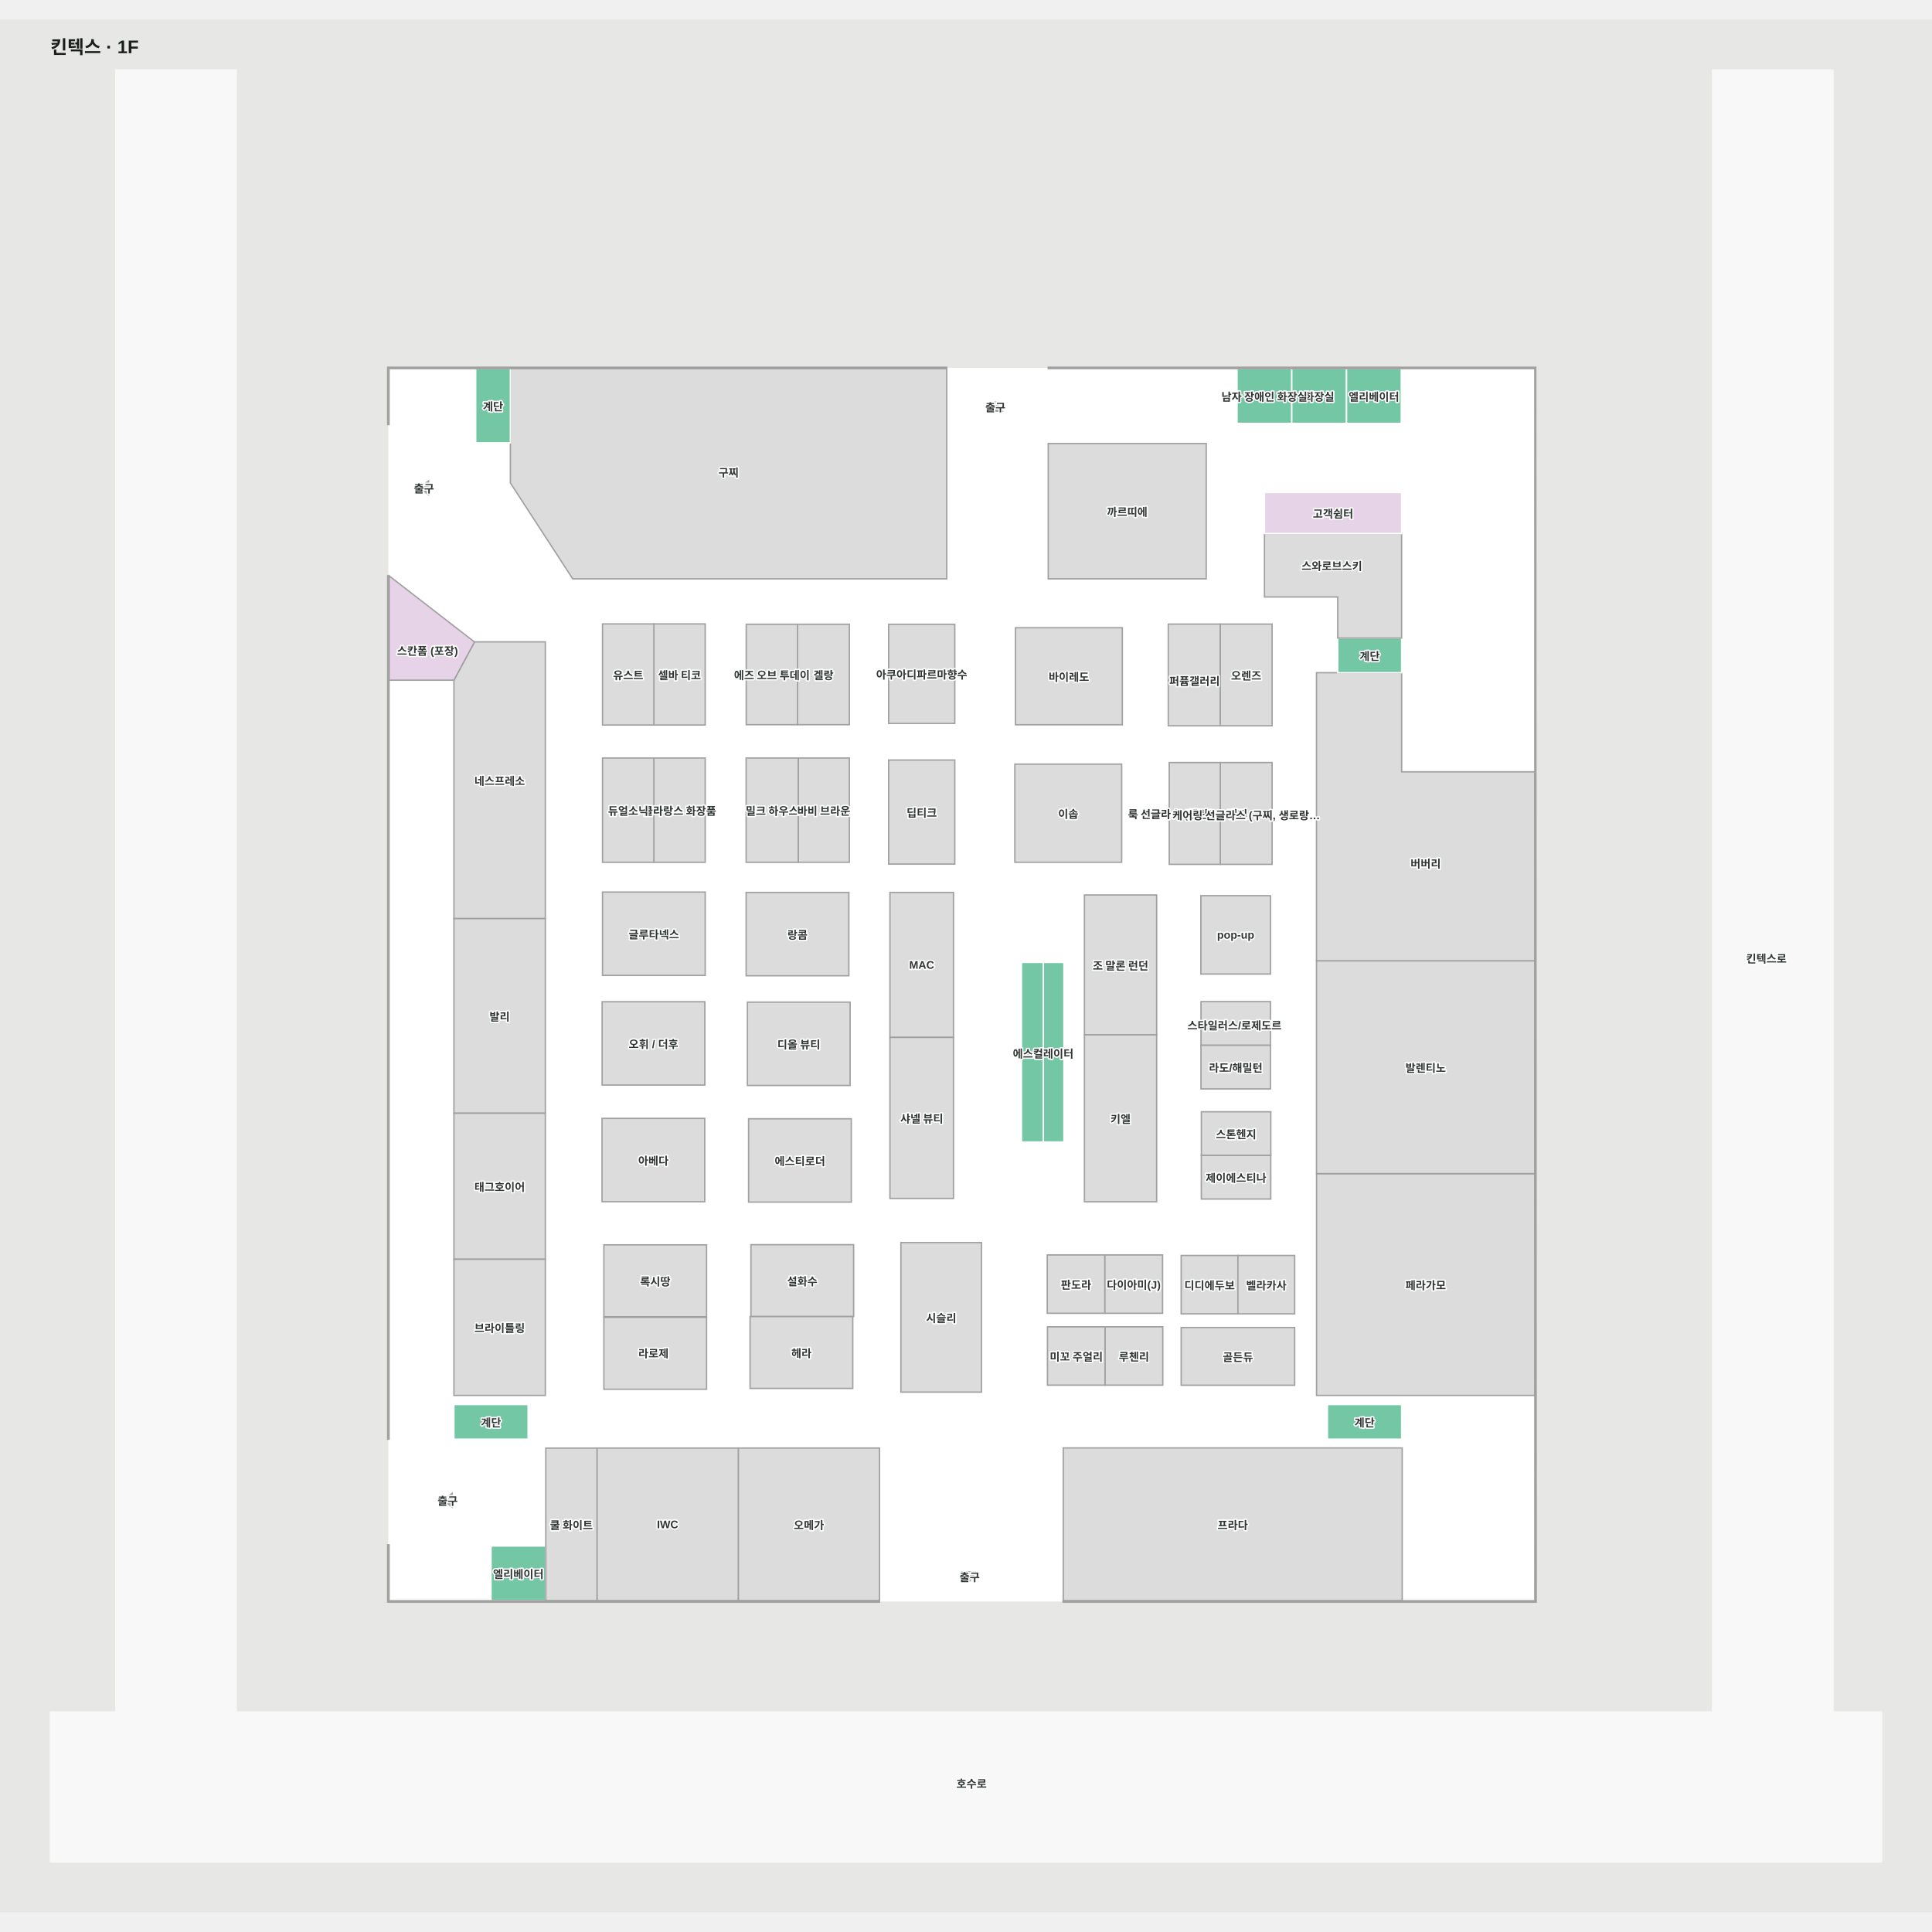
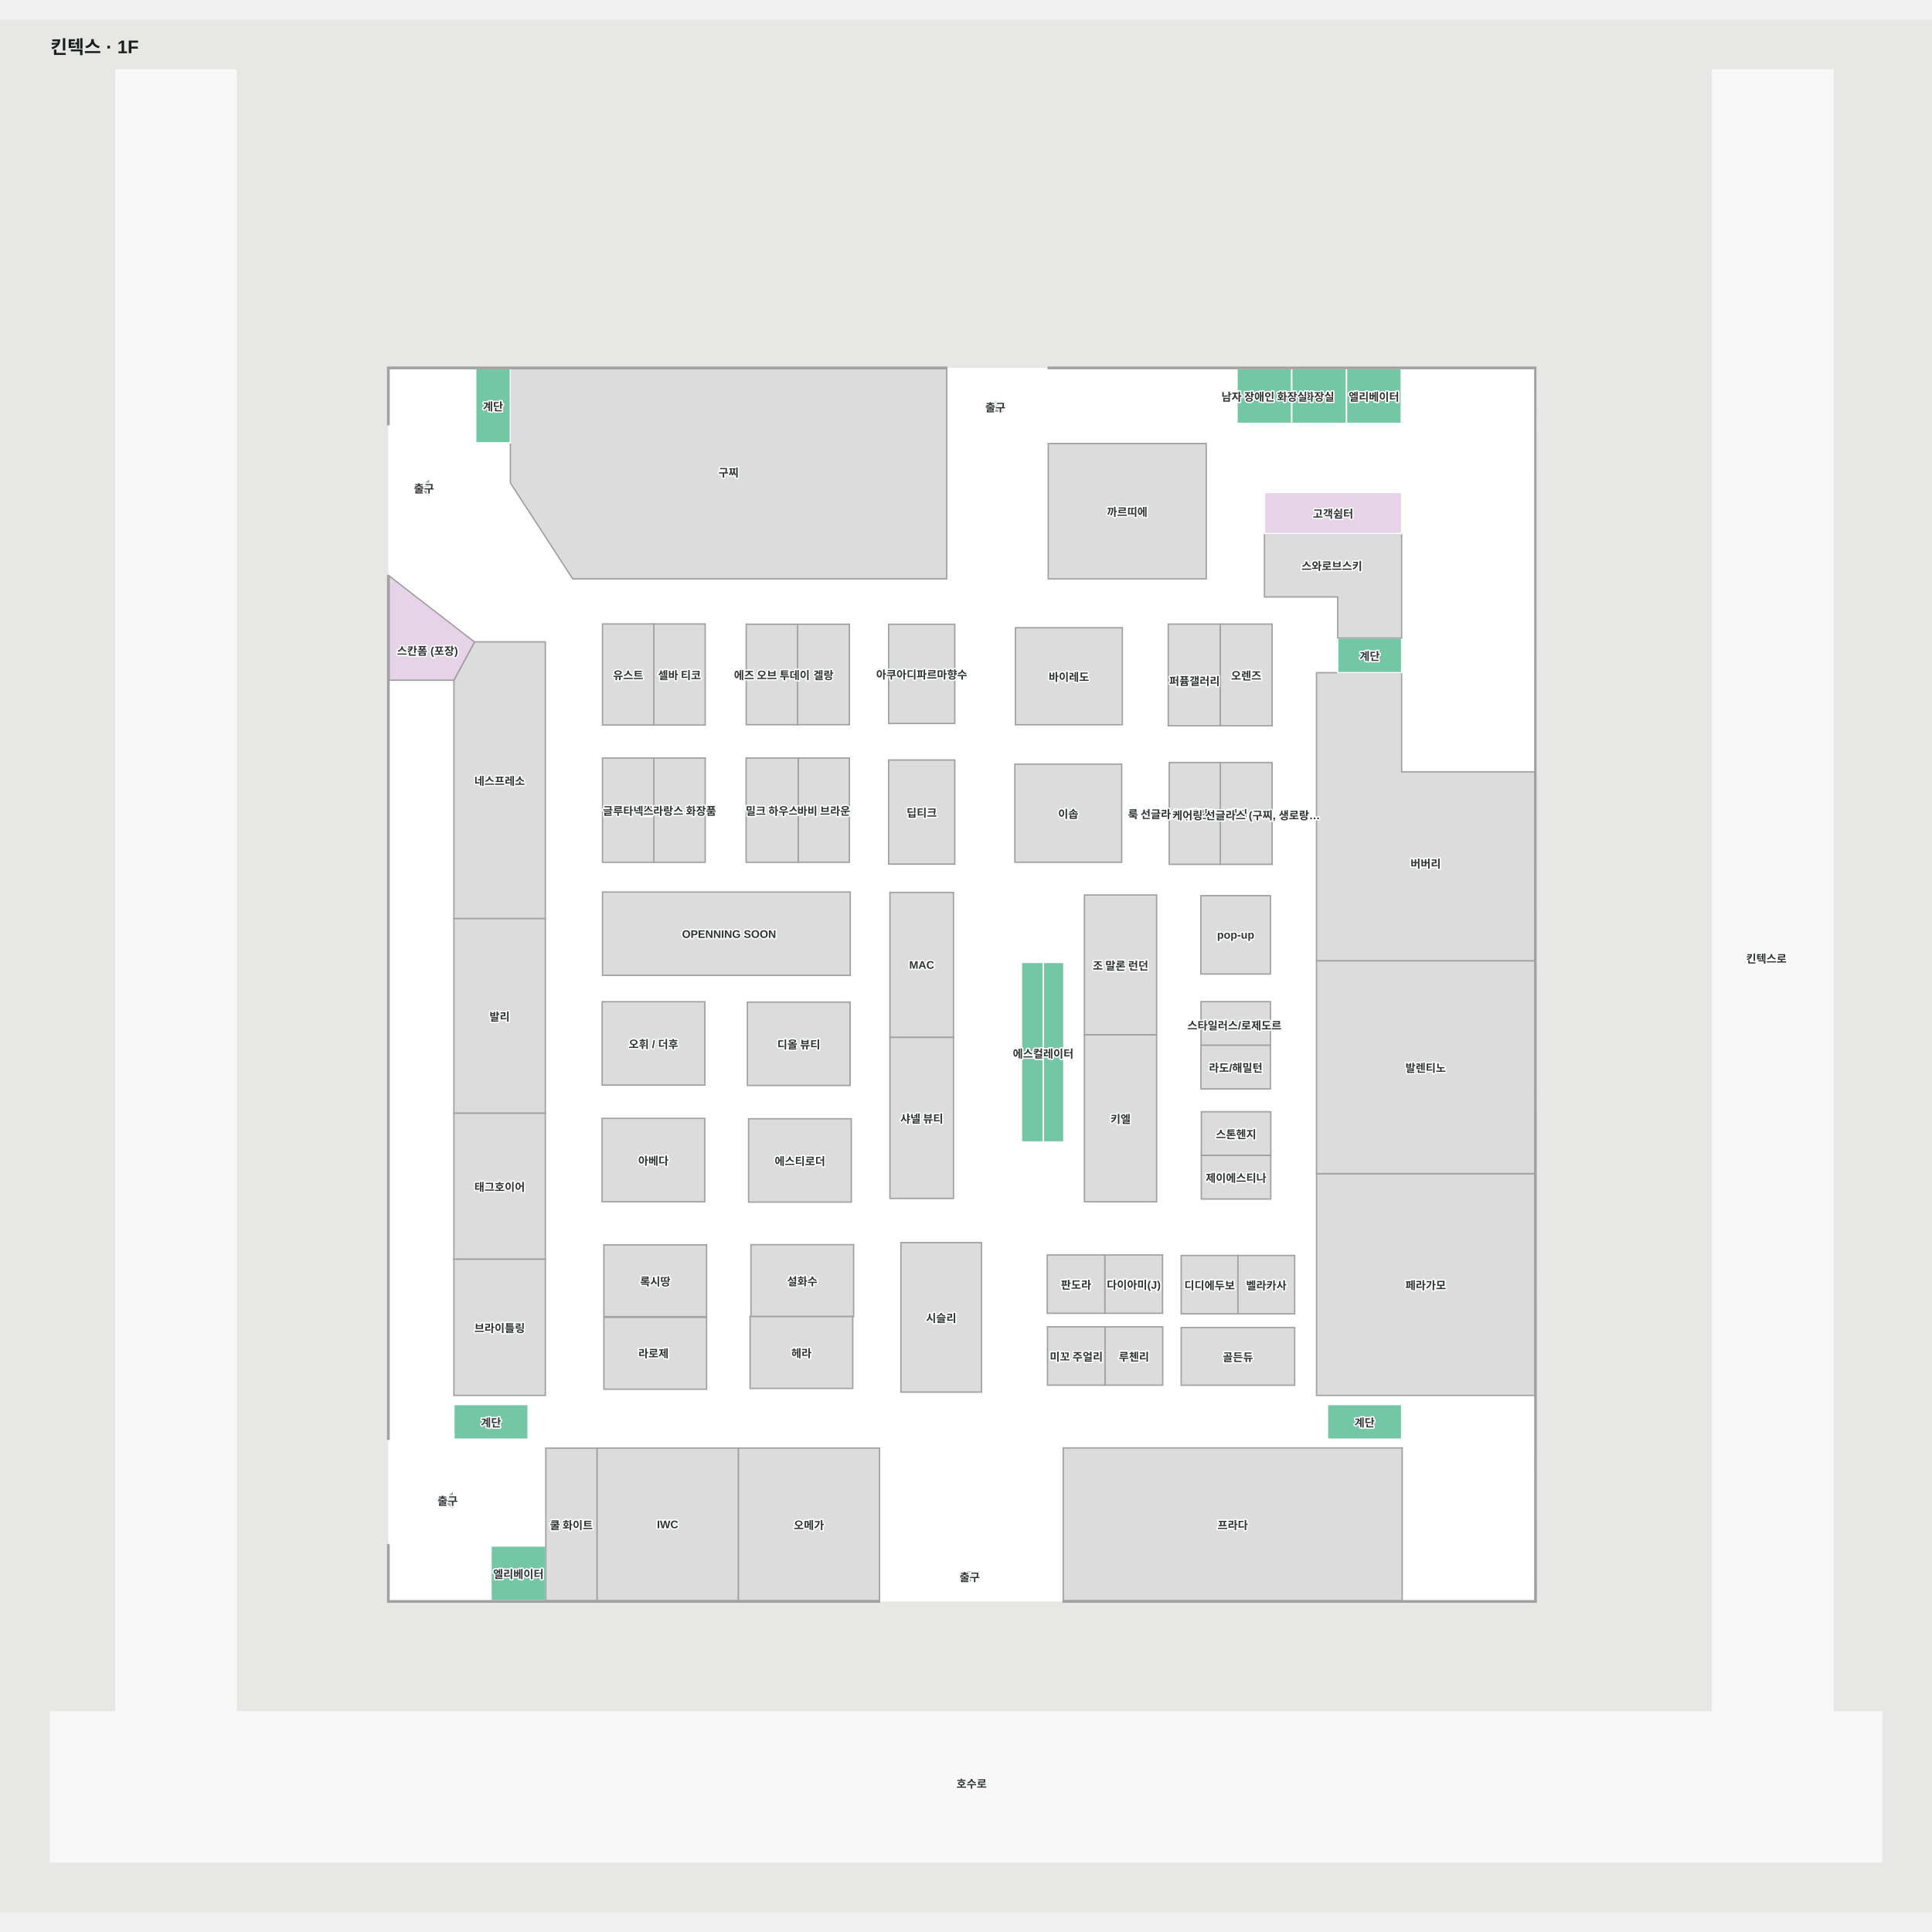
<svg xmlns="http://www.w3.org/2000/svg" viewBox="-51.779 -52.717 2107.416 2064.653" width="1200" height="1200" role="img" aria-labelledby="title desc">
  <rect x="-51.779" y="-52.717" width="2107.416" height="2064.653" fill="#e7e8e6" />
  <g>
    <polygon points="1947.57,1793.28 1947.57,2.28 1816.30,2.28 1816.30,1793.28 205.86,1793.28 205.86,2.28 74.60,2.28 74.60,1793.28 3.22,1793.28 3.22,1956.94 2000.64,1956.94 2000.64,1793.28" fill="#f8f8f8" fill-opacity="1" stroke="#f8f8f8" stroke-width="1.5" />
    <polygon points="1622.41,1672.01 372.59,1672.01 372.59,327.99 1622.41,327.99" fill="#ffffff" fill-opacity="1" stroke="#ffffff" stroke-width="1.5" />
  </g>
  <g>
    <polygon points="1334.04,1018.49 1258.27,1018.49 1258.27,1066.09 1334.04,1066.09" fill="#dcdcdc" fill-opacity="1" stroke="#a1a1a1" stroke-width="1.5" />
    <polygon points="465.58,626.02 465.80,626.18 443.35,667.86 443.35,927.91 543.08,927.91 543.08,626.02" fill="#dcdcdc" fill-opacity="1" stroke="#a1a1a1" stroke-width="1.5" />
    <polygon points="572.93,557.30 980.92,557.30 980.92,327.99 504.94,327.99 504.94,452.71" fill="#dcdcdc" fill-opacity="1" stroke="#a1a1a1" stroke-width="1.5" />
    <polygon points="543.08,927.91 443.35,927.91 443.35,1140.23 543.08,1140.23" fill="#dcdcdc" fill-opacity="1" stroke="#a1a1a1" stroke-width="1.5" />
    <polygon points="543.08,1140.23 443.35,1140.23 443.35,1299.49 543.08,1299.49" fill="#dcdcdc" fill-opacity="1" stroke="#a1a1a1" stroke-width="1.5" />
    <polygon points="543.08,1299.49 443.35,1299.49 443.35,1448.01 543.08,1448.01" fill="#dcdcdc" fill-opacity="1" stroke="#a1a1a1" stroke-width="1.5" />
    <polygon points="1477.73,1505.30 1108.00,1505.30 1108.00,1672.03 1477.73,1672.03" fill="#dcdcdc" fill-opacity="1" stroke="#a1a1a1" stroke-width="1.5" />
    <polygon points="1622.46,1206.10 1384.31,1206.10 1384.31,1448.01 1622.46,1448.01" fill="#dcdcdc" fill-opacity="1" stroke="#a1a1a1" stroke-width="1.5" />
    <polygon points="1622.41,973.91 1384.25,973.91 1384.25,1206.09 1622.41,1206.09" fill="#dcdcdc" fill-opacity="1" stroke="#a1a1a1" stroke-width="1.5" />
    <polygon points="1477.13,767.81 1477.13,659.68 1384.25,659.68 1384.25,767.81 1384.25,973.91 1622.41,973.91 1622.41,767.81" fill="#dcdcdc" fill-opacity="1" stroke="#a1a1a1" stroke-width="1.5" />
    <polygon points="1209.89,902.15 1131.12,902.15 1131.12,1054.75 1209.89,1054.75" fill="#dcdcdc" fill-opacity="1" stroke="#a1a1a1" stroke-width="1.5" />
    <polygon points="1209.89,1054.71 1131.12,1054.71 1131.12,1236.78 1209.89,1236.78" fill="#dcdcdc" fill-opacity="1" stroke="#a1a1a1" stroke-width="1.5" />
    <polygon points="988.29,899.37 918.96,899.37 918.96,1057.53 988.29,1057.53" fill="#dcdcdc" fill-opacity="1" stroke="#a1a1a1" stroke-width="1.5" />
    <polygon points="988.29,1057.48 918.96,1057.48 918.96,1233.17 988.29,1233.17" fill="#dcdcdc" fill-opacity="1" stroke="#a1a1a1" stroke-width="1.5" />
    <polygon points="1018.82,1281.33 930.92,1281.33 930.92,1444.41 1018.82,1444.41" fill="#dcdcdc" fill-opacity="1" stroke="#a1a1a1" stroke-width="1.5" />
-     <polygon points="717.46,898.94 605.44,898.94 605.44,989.84 717.46,989.84" fill="#dcdcdc" fill-opacity="1" stroke="#a1a1a1" stroke-width="1.5" />
+     <polygon points="875.65,898.94 605.44,898.94 605.44,989.84 875.65,989.84" fill="#dcdcdc" fill-opacity="1" stroke="#a1a1a1" stroke-width="1.5" />
    <polygon points="1263.96,409.71 1091.63,409.71 1091.63,557.30 1263.96,557.30" fill="#dcdcdc" fill-opacity="1" stroke="#a1a1a1" stroke-width="1.5" />
    <polygon points="1357.28,387.72 1357.28,328.02 1297.57,328.02 1297.57,387.72" fill="#73c7a4" fill-opacity="1" stroke="#ffffff" stroke-width="1.5" />
    <polygon points="1416.98,387.72 1416.98,328.02 1357.28,328.02 1357.28,387.72" fill="#73c7a4" fill-opacity="1" stroke="#ffffff" stroke-width="1.5" />
    <polygon points="1477.13,1457.96 1396.19,1457.96 1396.19,1495.77 1477.13,1495.77" fill="#73c7a4" fill-opacity="1" stroke="#ffffff" stroke-width="1.5" />
    <polygon points="524.28,1457.96 443.35,1457.96 443.35,1495.77 524.28,1495.77" fill="#73c7a4" fill-opacity="1" stroke="#ffffff" stroke-width="1.5" />
    <polygon points="467.12,328.02 467.12,408.95 504.94,408.95 504.94,328.02" fill="#73c7a4" fill-opacity="1" stroke="#ffffff" stroke-width="1.5" />
    <polygon points="1407.43,659.68 1477.13,659.68 1477.13,621.87 1407.43,621.87" fill="#73c7a4" fill-opacity="1" stroke="#ffffff" stroke-width="1.5" />
    <polygon points="1062.43,1073.64 1062.43,1171.60 1086.33,1171.60 1086.33,1073.64" fill="#73c7a4" fill-opacity="1" stroke="#ffffff" stroke-width="1.5" />
    <polygon points="1108.73,1073.64 1086.33,1073.64 1086.33,1171.60 1108.73,1171.60" fill="#73c7a4" fill-opacity="1" stroke="#ffffff" stroke-width="1.5" />
    <polygon points="1062.43,975.68 1062.43,1073.64 1086.33,1073.64 1086.33,975.68" fill="#73c7a4" fill-opacity="1" stroke="#ffffff" stroke-width="1.5" />
    <polygon points="1108.73,975.68 1086.33,975.68 1086.33,1073.64 1108.73,1073.64" fill="#73c7a4" fill-opacity="1" stroke="#ffffff" stroke-width="1.5" />
    <polygon points="543.52,1671.98 543.52,1612.28 483.82,1612.28 483.82,1671.98" fill="#73c7a4" fill-opacity="1" stroke="#ffffff" stroke-width="1.5" />
    <polygon points="1476.73,387.72 1476.73,328.02 1417.02,328.02 1417.02,387.72" fill="#73c7a4" fill-opacity="1" stroke="#ffffff" stroke-width="1.5" />
    <polygon points="1013.43,1640.45 998.43,1640.45 1005.93,1650.45" fill="#a1a1a1" fill-opacity="1" stroke="#a1a1a1" stroke-width="1.5" />
    <polygon points="1026.49,374.47 1041.49,374.47 1033.99,364.47" fill="#a1a1a1" fill-opacity="1" stroke="#a1a1a1" stroke-width="1.5" />
    <polygon points="441.50,1569.78 441.50,1554.78 431.50,1562.28" fill="#a1a1a1" fill-opacity="1" stroke="#a1a1a1" stroke-width="1.5" />
    <polygon points="415.72,465.48 415.72,450.48 405.72,457.98" fill="#a1a1a1" fill-opacity="1" stroke="#a1a1a1" stroke-width="1.5" />
    <polygon points="711.27,1558.41 711.27,1578.41 731.27,1578.41 731.27,1558.41" fill="#dcdcdc" fill-opacity="1" stroke="#ffffff" stroke-width="1.5" />
    <polygon points="1334.04,902.90 1258.13,902.90 1258.13,988.37 1334.04,988.37" fill="#dcdcdc" fill-opacity="1" stroke="#a1a1a1" stroke-width="1.5" />
    <polygon points="989.70,606.87 917.55,606.87 917.55,715.04 989.70,715.04" fill="#dcdcdc" fill-opacity="1" stroke="#a1a1a1" stroke-width="1.5" />
    <polygon points="989.70,754.93 917.55,754.93 917.55,868.44 989.70,868.44" fill="#dcdcdc" fill-opacity="1" stroke="#a1a1a1" stroke-width="1.5" />
    <polygon points="907.58,1505.42 753.53,1505.42 753.53,1672.01 907.58,1672.01" fill="#dcdcdc" fill-opacity="1" stroke="#a1a1a1" stroke-width="1.5" />
    <polygon points="1091.63,326.49 1091.63,327.99 1622.41,327.99 1622.41,1672.01 1107.79,1672.01 1107.79,1673.51 1623.91,1673.51 1623.42,326.49" fill="#a1a1a1" fill-opacity="1" stroke="#a1a1a1" stroke-width="1.5" />
    <polygon points="372.59,327.99 980.92,327.99 980.92,326.49 371.09,326.49 371.09,389.02 372.59,389.02" fill="#a1a1a1" fill-opacity="1" stroke="#a1a1a1" stroke-width="1.5" />
    <polygon points="372.59,553.98 372.59,667.86 443.35,667.86 465.80,626.18" fill="#e7d3e7" fill-opacity="1" stroke="#a1a1a1" stroke-width="1.5" />
    <polygon points="372.59,553.98 371.10,553.98 371.10,1495.77 372.59,1495.77" fill="#a1a1a1" fill-opacity="1" stroke="#a1a1a1" stroke-width="1.5" />
    <polygon points="753.53,1505.45 599.37,1505.45 599.37,1672.01 753.53,1672.01" fill="#dcdcdc" fill-opacity="1" stroke="#a1a1a1" stroke-width="1.5" />
    <polygon points="599.40,1505.49 543.57,1505.49 543.57,1672.02 599.40,1672.02" fill="#dcdcdc" fill-opacity="1" stroke="#a1a1a1" stroke-width="1.5" />
    <polygon points="372.60,1672.01 372.60,1610.98 371.09,1610.98 371.09,1673.52 907.51,1673.52 907.51,1672.01" fill="#a1a1a1" fill-opacity="1" stroke="#a1a1a1" stroke-width="1.5" />
    <polygon points="1171.74,759.40 1055.21,759.40 1055.21,866.45 1171.74,866.45" fill="#dcdcdc" fill-opacity="1" stroke="#a1a1a1" stroke-width="1.5" />
    <polygon points="1279.33,606.67 1222.53,606.67 1222.53,717.59 1279.33,717.59" fill="#dcdcdc" fill-opacity="1" stroke="#a1a1a1" stroke-width="1.5" />
    <polygon points="717.06,1018.60 605.03,1018.60 605.03,1109.49 717.06,1109.49" fill="#dcdcdc" fill-opacity="1" stroke="#a1a1a1" stroke-width="1.5" />
    <polygon points="716.95,1145.83 604.92,1145.83 604.92,1236.72 716.95,1236.72" fill="#dcdcdc" fill-opacity="1" stroke="#a1a1a1" stroke-width="1.5" />
-     <polygon points="874.12,899.37 762.10,899.37 762.10,990.26 874.12,990.26" fill="#dcdcdc" fill-opacity="1" stroke="#a1a1a1" stroke-width="1.5" />
    <polygon points="875.51,1019.02 763.49,1019.02 763.49,1109.92 875.51,1109.92" fill="#dcdcdc" fill-opacity="1" stroke="#a1a1a1" stroke-width="1.5" />
    <polygon points="876.80,1146.25 764.78,1146.25 764.78,1237.14 876.80,1237.14" fill="#dcdcdc" fill-opacity="1" stroke="#a1a1a1" stroke-width="1.5" />
    <polygon points="1334.00,1066.09 1258.23,1066.09 1258.23,1113.68 1334.00,1113.68" fill="#dcdcdc" fill-opacity="1" stroke="#a1a1a1" stroke-width="1.5" />
    <polygon points="1334.42,1138.61 1258.65,1138.61 1258.65,1186.21 1334.42,1186.21" fill="#dcdcdc" fill-opacity="1" stroke="#a1a1a1" stroke-width="1.5" />
    <polygon points="1334.37,1186.21 1258.61,1186.21 1258.61,1233.80 1334.37,1233.80" fill="#dcdcdc" fill-opacity="1" stroke="#a1a1a1" stroke-width="1.5" />
    <polygon points="718.95,1283.78 606.92,1283.78 606.92,1362.17 718.95,1362.17" fill="#dcdcdc" fill-opacity="1" stroke="#a1a1a1" stroke-width="1.5" />
    <polygon points="718.95,1362.87 606.92,1362.87 606.92,1441.26 718.95,1441.26" fill="#dcdcdc" fill-opacity="1" stroke="#a1a1a1" stroke-width="1.5" />
    <polygon points="879.36,1283.61 767.34,1283.61 767.34,1362.00 879.36,1362.00" fill="#dcdcdc" fill-opacity="1" stroke="#a1a1a1" stroke-width="1.5" />
    <polygon points="878.41,1362.00 766.39,1362.00 766.39,1440.38 878.41,1440.38" fill="#dcdcdc" fill-opacity="1" stroke="#a1a1a1" stroke-width="1.5" />
    <polygon points="1153.45,1294.79 1090.57,1294.79 1090.57,1358.42 1153.45,1358.42" fill="#dcdcdc" fill-opacity="1" stroke="#a1a1a1" stroke-width="1.5" />
    <polygon points="1216.34,1294.78 1153.46,1294.78 1153.46,1358.41 1216.34,1358.41" fill="#dcdcdc" fill-opacity="1" stroke="#a1a1a1" stroke-width="1.5" />
    <polygon points="1153.67,1373.20 1090.79,1373.20 1090.79,1436.83 1153.67,1436.83" fill="#dcdcdc" fill-opacity="1" stroke="#a1a1a1" stroke-width="1.5" />
    <polygon points="1216.56,1373.19 1153.68,1373.19 1153.68,1436.82 1216.56,1436.82" fill="#dcdcdc" fill-opacity="1" stroke="#a1a1a1" stroke-width="1.5" />
    <polygon points="1172.44,610.63 1055.91,610.63 1055.91,716.45 1172.44,716.45" fill="#dcdcdc" fill-opacity="1" stroke="#a1a1a1" stroke-width="1.5" />
    <polygon points="717.46,752.74 661.45,752.74 661.45,866.49 717.46,866.49" fill="#dcdcdc" fill-opacity="1" stroke="#a1a1a1" stroke-width="1.5" />
    <polygon points="661.45,752.74 605.44,752.74 605.44,866.49 661.45,866.49" fill="#dcdcdc" fill-opacity="1" stroke="#a1a1a1" stroke-width="1.5" />
    <polygon points="717.46,606.48 661.45,606.48 661.45,716.74 717.46,716.74" fill="#dcdcdc" fill-opacity="1" stroke="#a1a1a1" stroke-width="1.5" />
    <polygon points="661.45,606.48 605.44,606.48 605.44,716.74 661.45,716.74" fill="#dcdcdc" fill-opacity="1" stroke="#a1a1a1" stroke-width="1.5" />
    <polygon points="874.70,752.74 818.90,752.74 818.90,866.45 874.70,866.45" fill="#dcdcdc" fill-opacity="1" stroke="#a1a1a1" stroke-width="1.5" />
    <polygon points="818.90,752.74 762.10,752.74 762.10,866.49 818.90,866.49" fill="#dcdcdc" fill-opacity="1" stroke="#a1a1a1" stroke-width="1.5" />
    <polygon points="874.70,606.83 818.21,606.83 818.21,716.39 874.70,716.39" fill="#dcdcdc" fill-opacity="1" stroke="#a1a1a1" stroke-width="1.5" />
    <polygon points="818.21,606.83 762.20,606.83 762.20,716.39 818.21,716.39" fill="#dcdcdc" fill-opacity="1" stroke="#a1a1a1" stroke-width="1.5" />
    <polygon points="1298.55,1295.38 1236.65,1295.38 1236.65,1359.01 1298.55,1359.01" fill="#dcdcdc" fill-opacity="1" stroke="#a1a1a1" stroke-width="1.5" />
    <polygon points="1360.45,1295.38 1298.55,1295.38 1298.55,1359.01 1360.45,1359.01" fill="#dcdcdc" fill-opacity="1" stroke="#a1a1a1" stroke-width="1.5" />
    <polygon points="1360.45,1373.96 1236.65,1373.96 1236.65,1436.93 1360.45,1436.93" fill="#dcdcdc" fill-opacity="1" stroke="#a1a1a1" stroke-width="1.5" />
    <polygon points="1335.84,757.68 1279.33,757.68 1279.33,868.72 1335.84,868.72" fill="#dcdcdc" fill-opacity="1" stroke="#a1a1a1" stroke-width="1.5" />
    <polygon points="1279.33,757.68 1223.60,757.68 1223.60,868.72 1279.33,868.72" fill="#dcdcdc" fill-opacity="1" stroke="#a1a1a1" stroke-width="1.5" />
    <polygon points="1335.84,606.67 1279.33,606.67 1279.33,717.59 1335.84,717.59" fill="#dcdcdc" fill-opacity="1" stroke="#a1a1a1" stroke-width="1.5" />
    <polygon points="1327.50,507.90 1327.50,577.08 1407.40,577.08 1407.40,621.90 1477.10,621.90 1477.10,577.08 1477.10,507.90" fill="#dcdcdc" fill-opacity="1" stroke="#a1a1a1" stroke-width="1.5" />
    <polygon points="1477.10,507.90 1327.50,507.90 1327.50,463.10 1477.10,463.10" fill="#e7d3e7" fill-opacity="1" stroke="#ffffff" stroke-width="1.5" />
  </g>
  <g font-family="Arial, 'Noto Sans KR', sans-serif" font-size="12" font-weight="600" fill="#303633" stroke="#fff" stroke-width="3" paint-order="stroke" stroke-linejoin="round">
    <text x="1875" y="970.779" text-anchor="middle" dominant-baseline="central">킨텍스로</text>
    <text x="1008" y="1870.779" text-anchor="middle" dominant-baseline="central">호수로</text>
-     <text x="818.107" y="944.815" text-anchor="middle" dominant-baseline="central">랑콤</text>
    <text x="493.216" y="776.964" text-anchor="middle" dominant-baseline="central">네스프레소</text>
    <text x="493.216" y="1219.862" text-anchor="middle" dominant-baseline="central">태그호이어</text>
    <text x="1170.502" y="1145.75" text-anchor="middle" dominant-baseline="central">키엘</text>
-     <text x="661.45" y="944.39" text-anchor="middle" dominant-baseline="central">글루타넥스</text>
+     <text x="743.491" y="944.798" text-anchor="middle" dominant-baseline="central">OPENNING SOON</text>
    <text x="661.045" y="1064.045" text-anchor="middle" dominant-baseline="central">오휘 / 더후</text>
    <text x="819.502" y="1064.47" text-anchor="middle" dominant-baseline="central">디올 뷰티</text>
    <text x="820.791" y="1191.697" text-anchor="middle" dominant-baseline="central">에스티로더</text>
    <text x="660.934" y="1191.272" text-anchor="middle" dominant-baseline="central">아베다</text>
    <text x="662.935" y="1322.973" text-anchor="middle" dominant-baseline="central">록시땅</text>
    <text x="661.03" y="1401.366" text-anchor="middle" dominant-baseline="central">라로제</text>
    <text x="822.396" y="1401.191" text-anchor="middle" dominant-baseline="central">헤라</text>
    <text x="742.926" y="440.594" text-anchor="middle" dominant-baseline="central">구찌</text>
    <text x="689.456" y="661.613" text-anchor="middle" dominant-baseline="central">셀바 티코</text>
    <text x="633.444" y="661.613" text-anchor="middle" dominant-baseline="central">유스트</text>
    <text x="790.502" y="809.618" text-anchor="middle" dominant-baseline="central">밀크 하우스</text>
    <text x="689.456" y="809.618" text-anchor="middle" dominant-baseline="central">클라랑스 화장품</text>
    <text x="790.201" y="661.613" text-anchor="middle" dominant-baseline="central">에즈 오브 투데이</text>
    <text x="846.802" y="809.599" text-anchor="middle" dominant-baseline="central">바비 브라운</text>
    <text x="846.455" y="661.613" text-anchor="middle" dominant-baseline="central">겔랑</text>
    <text x="953.623" y="811.683" text-anchor="middle" dominant-baseline="central">딥티크</text>
    <text x="953.623" y="978.447" text-anchor="middle" dominant-baseline="central">MAC</text>
    <text x="953.623" y="1145.327" text-anchor="middle" dominant-baseline="central">샤넬 뷰티</text>
    <text x="953.623" y="660.954" text-anchor="middle" dominant-baseline="central">아쿠아디파르마향수</text>
    <text x="493.216" y="1034.073" text-anchor="middle" dominant-baseline="central">발리</text>
    <text x="1503.298" y="867.242" text-anchor="middle" dominant-baseline="central">버버리</text>
    <text x="1503.332" y="1089.999" text-anchor="middle" dominant-baseline="central">발렌티노</text>
    <text x="1296.532" y="1162.41" text-anchor="middle" dominant-baseline="central">스톤헨지</text>
    <text x="1170.502" y="978.447" text-anchor="middle" dominant-baseline="central">조 말론 런던</text>
    <text x="1296.492" y="1210.004" text-anchor="middle" dominant-baseline="central">제이에스티나</text>
    <text x="493.216" y="1373.748" text-anchor="middle" dominant-baseline="central">브라이틀링</text>
    <text x="1296.116" y="1089.884" text-anchor="middle" dominant-baseline="central">라도/해밀턴</text>
    <text x="1400.981" y="542.476" text-anchor="middle" dominant-baseline="central">스와로브스키</text>
    <text x="974.869" y="1362.872" text-anchor="middle" dominant-baseline="central">시슬리</text>
    <text x="1122.23" y="1405.013" text-anchor="middle" dominant-baseline="central">미꼬 주얼리</text>
    <text x="1503.384" y="1327.056" text-anchor="middle" dominant-baseline="central">페라가모</text>
    <text x="1122.013" y="1326.603" text-anchor="middle" dominant-baseline="central">판도라</text>
    <text x="1298.552" y="1405.446" text-anchor="middle" dominant-baseline="central">골든듀</text>
    <text x="1267.603" y="1327.194" text-anchor="middle" dominant-baseline="central">디디에두보</text>
    <text x="676.448" y="1588.731" text-anchor="middle" dominant-baseline="central">IWC</text>
    <text x="1292.864" y="1588.665" text-anchor="middle" dominant-baseline="central">프라다</text>
    <text x="414.518" y="635.077" text-anchor="middle" dominant-baseline="central">스칸폼 (포장)</text>
-     <text x="633.444" y="809.618" text-anchor="middle" dominant-baseline="central">듀얼소닉</text>
+     <text x="633.444" y="809.618" text-anchor="middle" dominant-baseline="central">글루타넥스</text>
    <text x="1294.753" y="1043.694" text-anchor="middle" dominant-baseline="central">스타일러스/로제도르</text>
    <text x="1113.473" y="812.929" text-anchor="middle" dominant-baseline="central">이솝</text>
    <text x="823.349" y="1322.804" text-anchor="middle" dominant-baseline="central">설화수</text>
    <text x="1177.797" y="483.504" text-anchor="middle" dominant-baseline="central">까르띠에</text>
    <text x="830.554" y="1588.716" text-anchor="middle" dominant-baseline="central">오메가</text>
    <text x="513.671" y="1642.131" text-anchor="middle" dominant-baseline="central">엘리베이터</text>
    <text x="483.818" y="1476.864" text-anchor="middle" dominant-baseline="central">계단</text>
    <text x="1436.661" y="1476.864" text-anchor="middle" dominant-baseline="central">계단</text>
    <text x="1086.11" y="1074.439" text-anchor="middle" dominant-baseline="central">에스컬레이터</text>
    <text x="1446.875" y="357.869" text-anchor="middle" dominant-baseline="central">엘리베이터</text>
    <text x="1387.129" y="357.869" text-anchor="middle" dominant-baseline="central">화장실</text>
    <text x="1442.278" y="640.777" text-anchor="middle" dominant-baseline="central">계단</text>
    <text x="1327.424" y="357.869" text-anchor="middle" dominant-baseline="central">남자 장애인 화장실</text>
    <text x="1033.993" y="369.465" text-anchor="middle" dominant-baseline="central">출구</text>
    <text x="410.72" y="457.976" text-anchor="middle" dominant-baseline="central">출구</text>
    <text x="1005.931" y="1645.453" text-anchor="middle" dominant-baseline="central">출구</text>
    <text x="436.505" y="1562.283" text-anchor="middle" dominant-baseline="central">출구</text>
    <text x="1402.3" y="485.5" text-anchor="middle" dominant-baseline="central">고객쉼터</text>
    <text x="486.029" y="368.483" text-anchor="middle" dominant-baseline="central">계단</text>
    <text x="1296.087" y="945.637" text-anchor="middle" dominant-baseline="central">pop-up</text>
    <text x="571.483" y="1588.751" text-anchor="middle" dominant-baseline="central">쿨 화이트</text>
    <text x="1251.465" y="813.2" text-anchor="middle" dominant-baseline="central">룩 선글라스 (셀린느 , 팬디 …</text>
    <text x="1307.585" y="814.451" text-anchor="middle" dominant-baseline="central">케어링 선글라스 (구찌, 생로랑…</text>
    <text x="1251.178" y="667.996" text-anchor="middle" dominant-baseline="central">퍼퓸갤러리</text>
    <text x="1114.176" y="663.539" text-anchor="middle" dominant-baseline="central">바이레도</text>
    <text x="1307.585" y="662.125" text-anchor="middle" dominant-baseline="central">오렌즈</text>
    <text x="1184.904" y="1326.597" text-anchor="middle" dominant-baseline="central">다이아미(J)</text>
    <text x="1329.502" y="1327.194" text-anchor="middle" dominant-baseline="central">벨라카사</text>
    <text x="1185.122" y="1405.007" text-anchor="middle" dominant-baseline="central">루첸리</text>
  </g>
  <text x="3.221" y="-15.717" font-family="Arial, 'Noto Sans KR', sans-serif" font-size="20" font-weight="700" fill="#1a1f1d">킨텍스 · 1F</text>
</svg>
